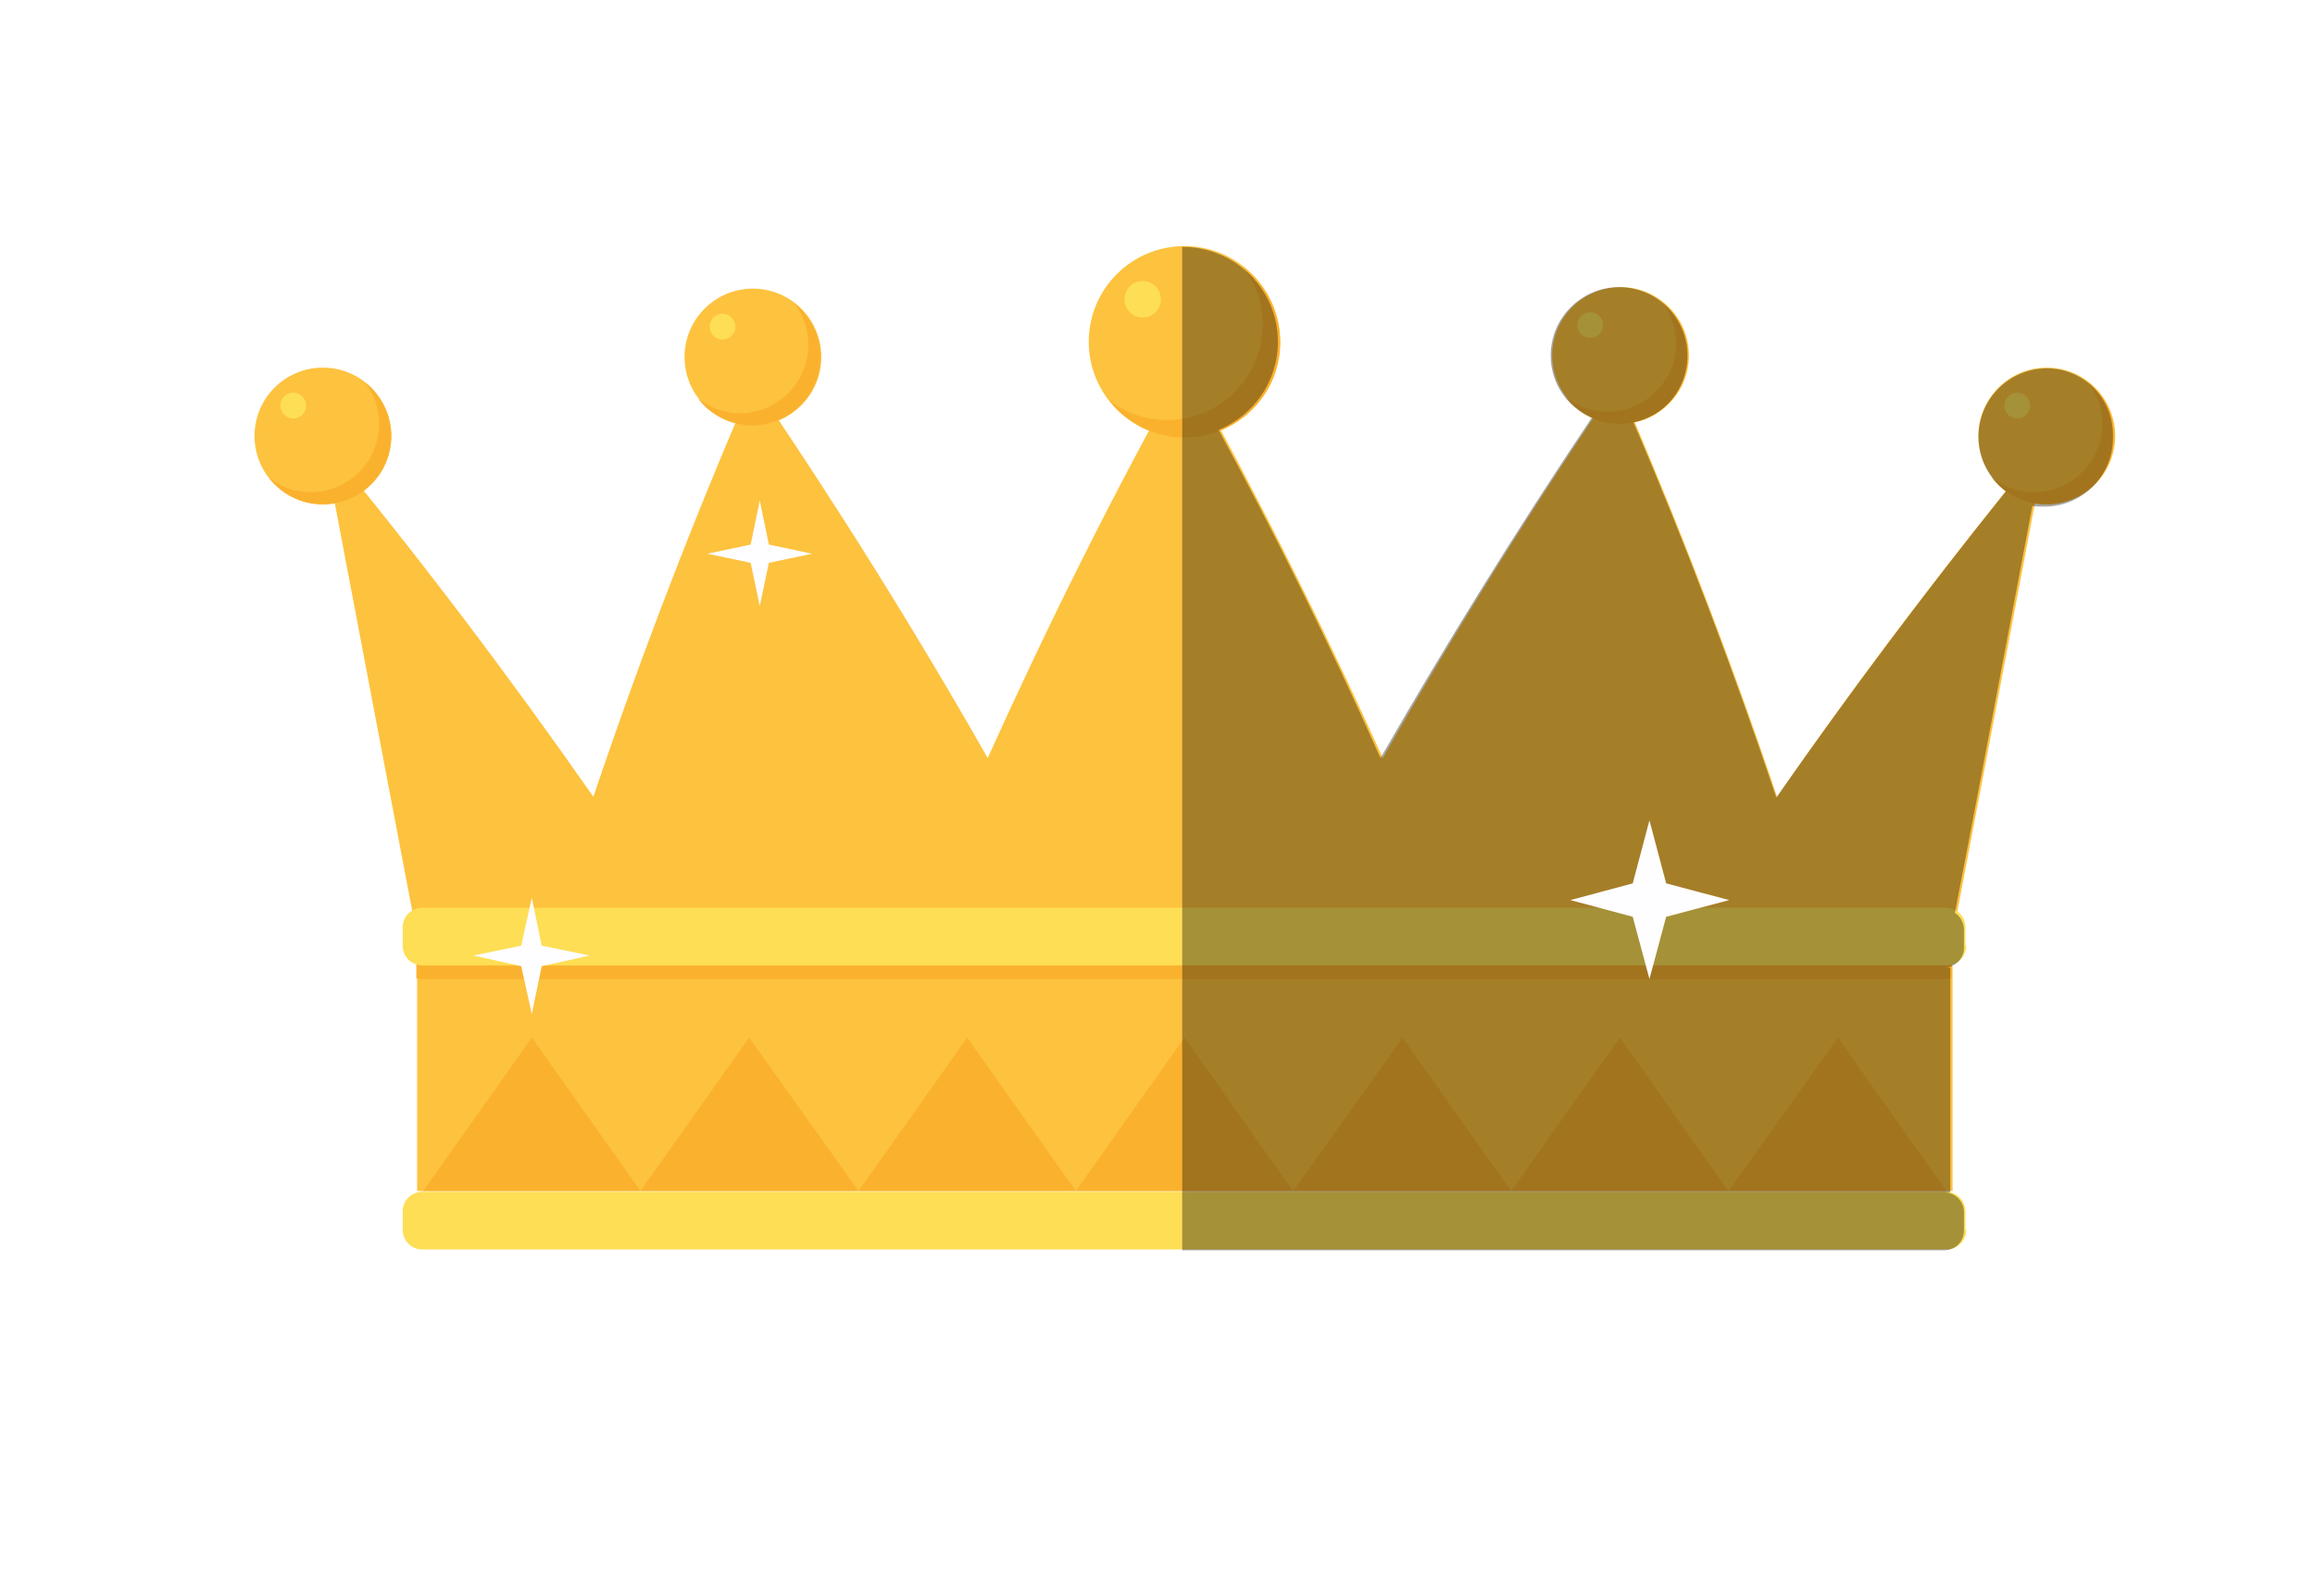
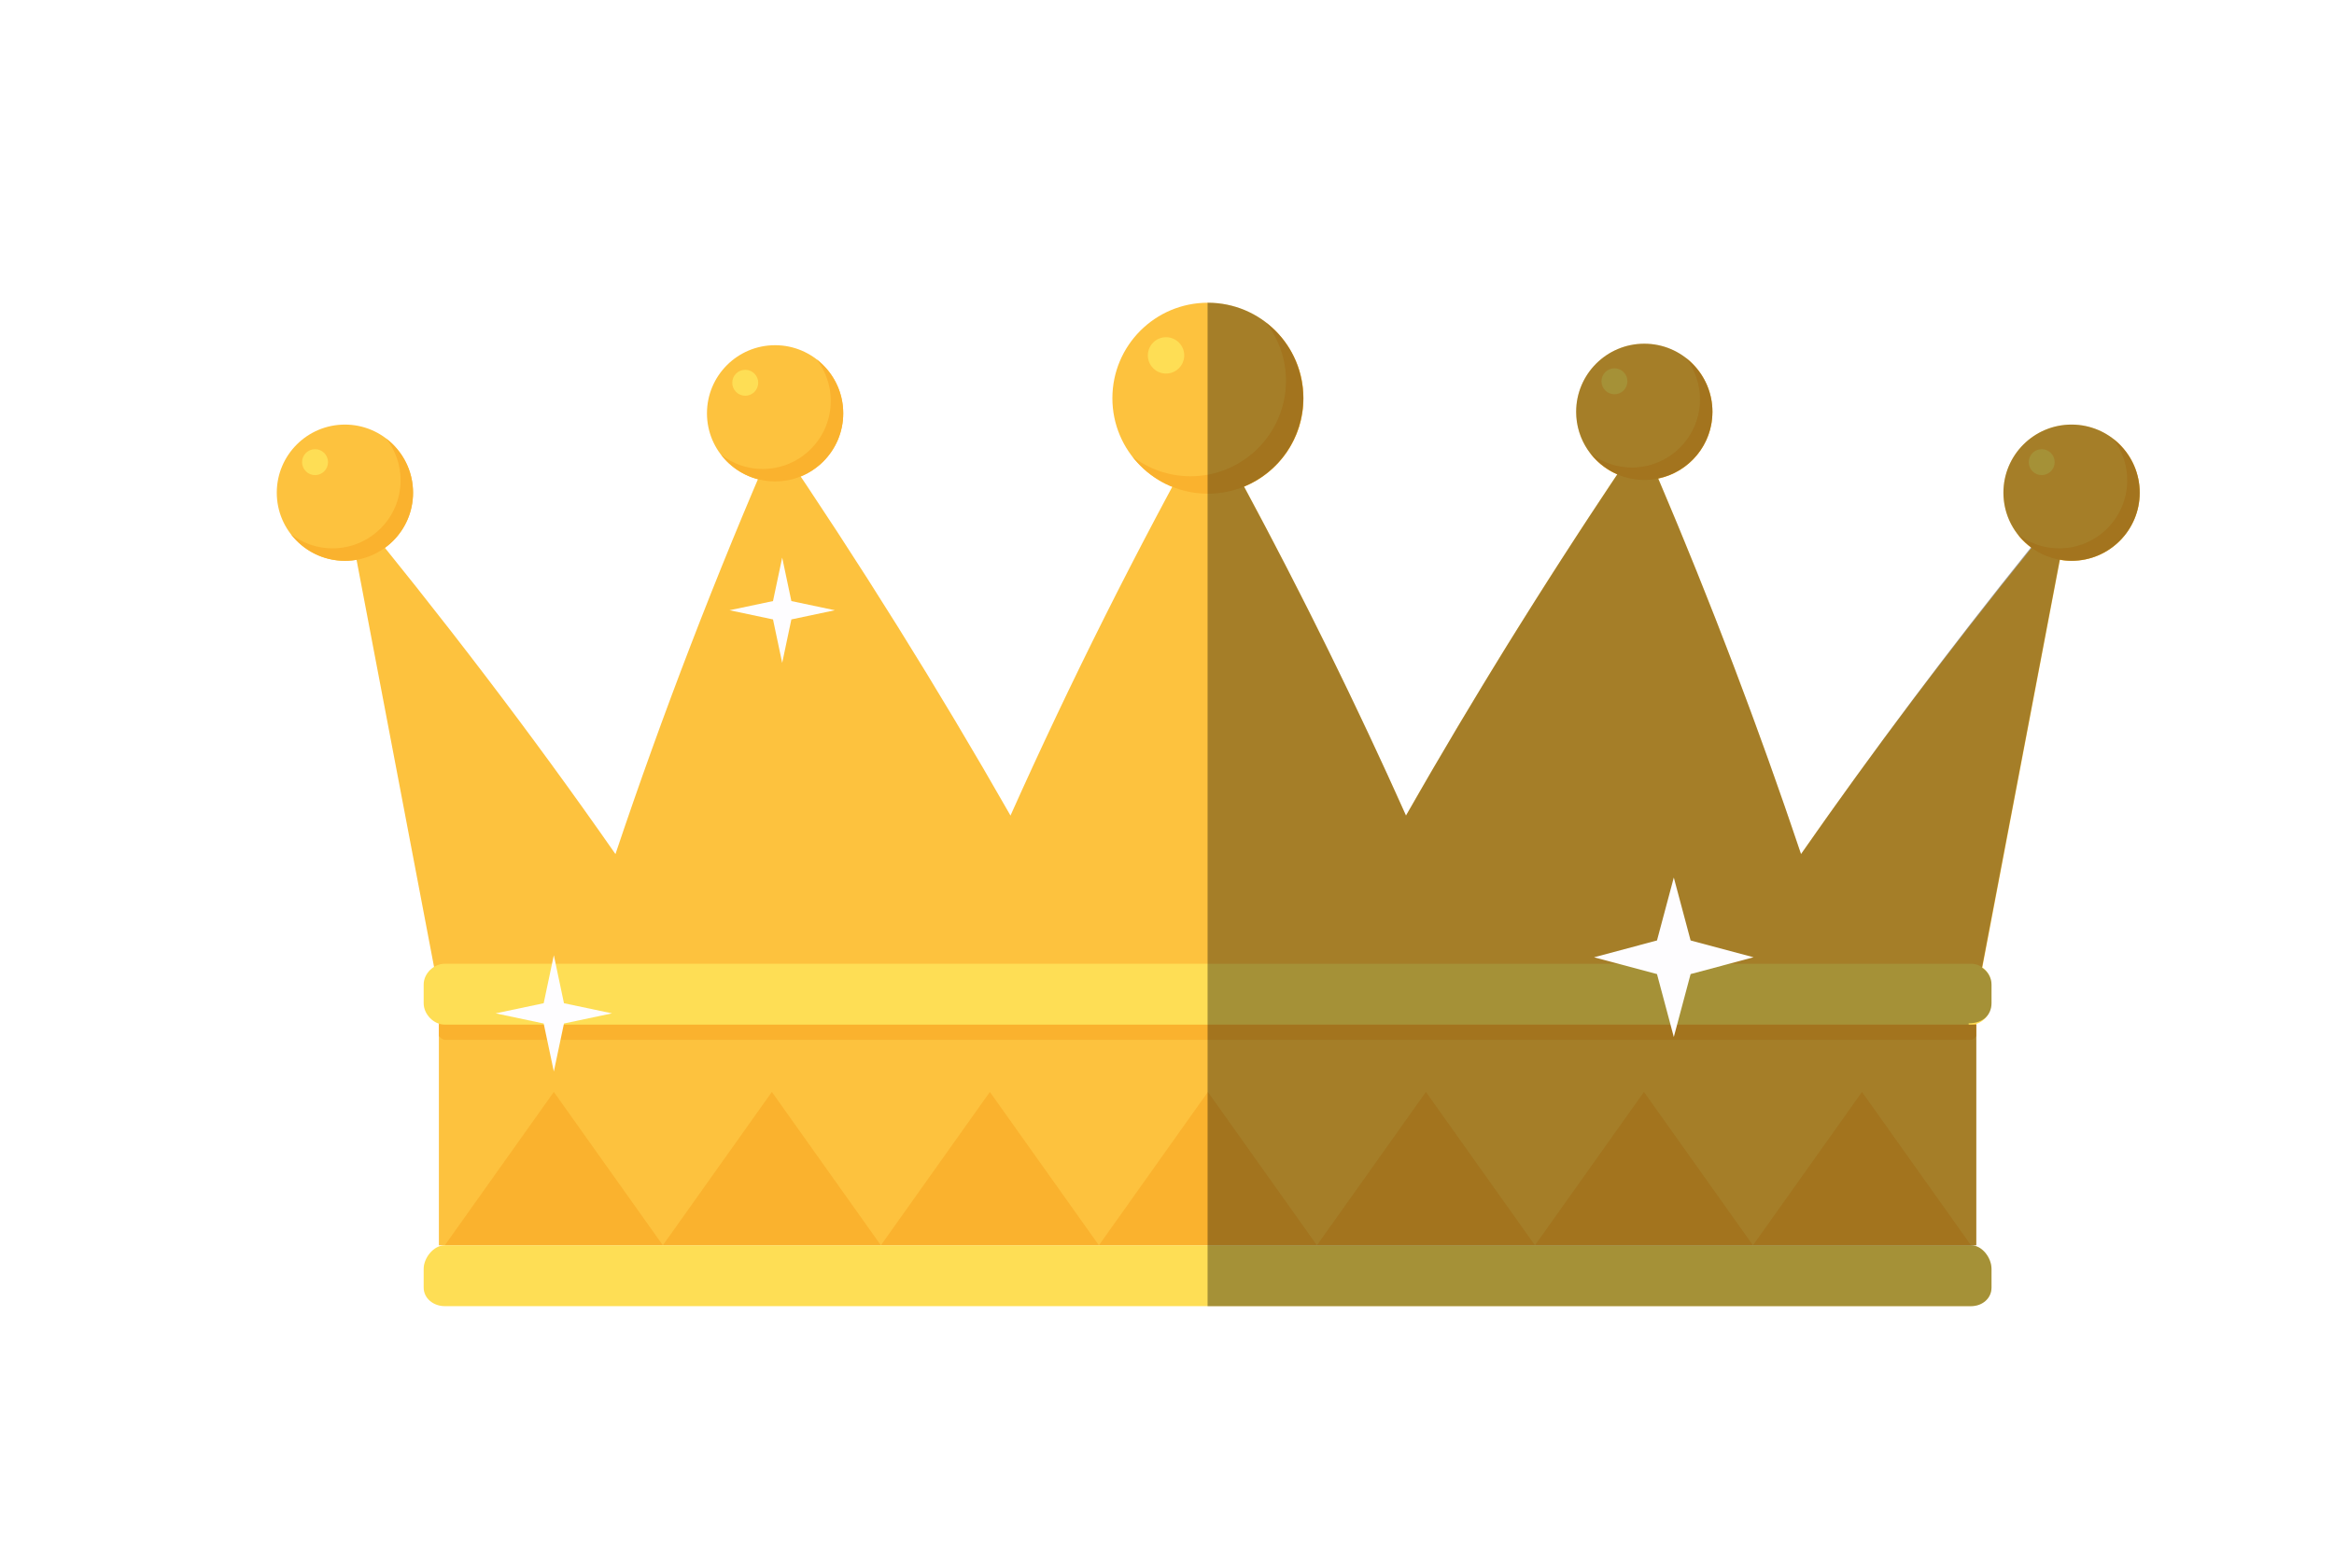
- <svg xmlns="http://www.w3.org/2000/svg" version="1.1" id="Layer_1" x="0px" y="0px" viewBox="0 0 304.7 210.1" style="enable-background:new 0 0 304.7 210.1;" xml:space="preserve">
-   <style type="text/css">
- 	.st0{fill:#FDC23E;}
- 	.st1{fill:#FAB22E;}
- 	.st2{fill:#FEDE55;}
- 	.st3{opacity:0.35;}
- 	.st4{fill:#FEFDFF;}
- </style>
+ <svg xmlns="http://www.w3.org/2000/svg" version="1.1" id="Layer_1" x="0px" y="0px" viewBox="0 0 306.667 206" enable-background="new 0 0 306.667 206" xml:space="preserve">
  <g id="XMLID_13746_">
-     <rect id="XMLID_13829_" x="54.9" y="127.2" class="st0" width="202.1" height="29.6" />
-     <polygon id="XMLID_13827_" class="st1" points="141.6,156.8 155.9,136.6 170.2,156.8  " />
-     <polygon id="XMLID_13825_" class="st1" points="170.2,156.8 184.6,136.6 198.9,156.8  " />
-     <polygon id="XMLID_13823_" class="st1" points="198.9,156.8 213.2,136.6 227.5,156.8  " />
-     <polygon id="XMLID_13820_" class="st1" points="227.5,156.8 241.9,136.6 256.2,156.8  " />
-     <polygon id="XMLID_13818_" class="st1" points="55.7,156.8 70,136.6 84.3,156.8  " />
-     <polygon id="XMLID_13816_" class="st1" points="84.3,156.8 98.6,136.6 113,156.8  " />
-     <polygon id="XMLID_13814_" class="st1" points="113,156.8 127.3,136.6 141.6,156.8  " />
-     <path id="XMLID_13812_" class="st0" d="M233.9,104.9c-6.2-18.4-13.2-36.6-21-54.6c-11.1,16.3-21.4,32.8-30.9,49.5   C174.1,82.3,165.4,65,156,48c-9.5,17-18.1,34.3-26,51.8c-9.5-16.7-19.8-33.2-30.9-49.5c-7.8,18-14.8,36.2-21,54.6   C67,89,55.2,73.4,42.5,58c4.4,23.3,13.3,70,13.3,70H156h100.1c0,0,8.9-46.6,13.3-70C256.8,73.4,244.9,89,233.9,104.9z" />
-     <path id="XMLID_13810_" class="st1" d="M257,121.3c-0.3-0.1-0.5-0.1-0.8-0.1H55.6c-0.3,0-0.5,0.1-0.8,0.1v7.5   c0.3,0.1,0.5,0.1,0.8,0.1h200.5c0.3,0,0.5-0.1,0.8-0.1V121.3z" />
-     <path id="XMLID_13808_" class="st2" d="M258.8,124.5c0,1.5-1.2,2.6-2.6,2.6H55.6c-1.5,0-2.6-1.2-2.6-2.6v-2.4   c0-1.5,1.2-2.6,2.6-2.6h200.5c1.5,0,2.6,1.2,2.6,2.6V124.5z" />
-     <path id="XMLID_13806_" class="st2" d="M258.8,161.9c0,1.5-1.2,2.6-2.6,2.6H55.6c-1.5,0-2.6-1.2-2.6-2.6v-2.4   c0-1.5,1.2-2.6,2.6-2.6h200.5c1.5,0,2.6,1.2,2.6,2.6V161.9z" />
+     <rect id="XMLID_13829_" x="57.667" y="134.667" fill="#FDC23E" width="202" height="29" />
+     <polygon id="XMLID_13827_" fill="#FAB22E" points="144.386,163.667 158.708,143.51 173.032,163.667  " />
+     <polygon id="XMLID_13825_" fill="#FAB22E" points="173.032,163.667 187.354,143.51 201.679,163.667  " />
+     <polygon id="XMLID_13823_" fill="#FAB22E" points="201.679,163.667 216.002,143.51 230.325,163.667  " />
+     <polygon id="XMLID_13820_" fill="#FAB22E" points="230.325,163.667 244.649,143.51 258.972,163.667  " />
+     <polygon id="XMLID_13818_" fill="#FAB22E" points="58.445,163.667 72.769,143.51 87.093,163.667  " />
+     <polygon id="XMLID_13816_" fill="#FAB22E" points="87.093,163.667 101.415,143.51 115.739,163.667  " />
+     <polygon id="XMLID_13814_" fill="#FAB22E" points="115.739,163.667 130.061,143.51 144.386,163.667  " />
+     <path id="XMLID_13812_" fill="#FDC23E" d="M236.638,112.252c-6.169-18.384-13.174-36.593-21.002-54.57   c-11.098,16.306-21.4,32.827-30.902,49.506c-7.85-17.55-16.515-34.849-25.983-51.84   c-9.465,16.992-18.131,34.29-25.981,51.84c-9.502-16.679-19.804-33.2-30.902-49.506   c-7.829,17.977-14.834,36.186-21.003,54.57C69.805,96.374,57.954,80.897,45.32,65.545   c4.448,23.316,13.344,70.121,13.344,70.121h100.088h100.09c0,0,8.897-46.805,13.344-70.121   C259.551,80.897,247.7,96.374,236.638,112.252z" />
+     <path id="XMLID_13810_" fill="#FAB22E" d="M259.667,128.684c0-0.079-0.406-0.017-0.684-0.017H58.435   c-0.279,0-0.769-0.062-0.769,0.017v7.465c0,0.08,0.49,0.517,0.769,0.517h200.548c0.277,0,0.684-0.437,0.684-0.517   V128.684z" />
+     <path id="XMLID_13808_" fill="#FEDE55" d="M261.667,131.851c0,1.454-1.23,2.815-2.684,2.815H58.435   c-1.454,0-2.769-1.361-2.769-2.815v-2.449c0-1.455,1.314-2.736,2.769-2.736h200.548   c1.453,0,2.684,1.282,2.684,2.736V131.851z" />
+     <path id="XMLID_13806_" fill="#FEDE55" d="M261.667,169.215c0,1.455-1.23,2.451-2.684,2.451H58.435   c-1.454,0-2.769-0.996-2.769-2.451v-2.447c0-1.454,1.314-3.101,2.769-3.101h200.548   c1.453,0,2.684,1.648,2.684,3.101V169.215z" />
    <g id="XMLID_13791_">
-       <circle id="XMLID_13804_" class="st0" cx="42.5" cy="57.4" r="9" />
-       <path id="XMLID_13802_" class="st1" d="M48,50.3c1.2,1.5,1.9,3.4,1.9,5.5c0,4.9-4,9-9,9c-2.1,0-3.9-0.7-5.5-1.9    c1.6,2.1,4.2,3.5,7.1,3.5c4.9,0,9-4,9-9C51.5,54.5,50.1,52,48,50.3z" />
-       <circle id="XMLID_13793_" class="st2" cx="38.6" cy="53.4" r="1.7" />
+       <circle id="XMLID_13804_" fill="#FDC23E" cx="45.319" cy="64.755" r="8.952" />
+       <path id="XMLID_13802_" fill="#FAB22E" d="M50.771,57.666c1.164,1.511,1.864,3.398,1.864,5.451    c0,4.945-4.009,8.953-8.953,8.953c-2.054,0-3.942-0.698-5.452-1.864c1.637,2.126,4.199,3.5,7.088,3.5    c4.944,0,8.952-4.008,8.952-8.951C54.272,61.865,52.897,59.304,50.771,57.666z" />
+       <circle id="XMLID_13793_" fill="#FEDE55" cx="41.395" cy="60.74" r="1.705" />
    </g>
    <g id="XMLID_13781_">
-       <circle id="XMLID_13789_" class="st0" cx="99.1" cy="47" r="9" />
-       <path id="XMLID_13785_" class="st1" d="M104.5,39.9c1.2,1.5,1.9,3.4,1.9,5.5c0,4.9-4,9-9,9c-2.1,0-3.9-0.7-5.5-1.9    c1.6,2.1,4.2,3.5,7.1,3.5c4.9,0,9-4,9-9C108,44.1,106.6,41.5,104.5,39.9z" />
-       <circle id="XMLID_13783_" class="st2" cx="95.1" cy="43" r="1.7" />
+       <circle id="XMLID_13789_" fill="#FDC23E" cx="101.841" cy="54.322" r="8.952" />
+       <path id="XMLID_13785_" fill="#FAB22E" d="M107.294,47.232c1.164,1.511,1.864,3.399,1.864,5.451    c0,4.946-4.009,8.954-8.953,8.954c-2.055,0-3.942-0.699-5.452-1.864c1.635,2.126,4.199,3.499,7.088,3.499    c4.944,0,8.951-4.007,8.951-8.95C110.793,51.432,109.418,48.87,107.294,47.232z" />
+       <circle id="XMLID_13783_" fill="#FEDE55" cx="97.917" cy="50.306" r="1.705" />
    </g>
    <g id="XMLID_13773_">
-       <circle id="XMLID_13779_" class="st0" cx="269.4" cy="57.4" r="9" />
-       <path id="XMLID_13777_" class="st1" d="M274.8,50.3c1.2,1.5,1.9,3.4,1.9,5.5c0,4.9-4,9-9,9c-2.1,0-3.9-0.7-5.5-1.9    c1.6,2.1,4.2,3.5,7.1,3.5c4.9,0,9-4,9-9C278.3,54.5,277,52,274.8,50.3z" />
-       <circle id="XMLID_13775_" class="st2" cx="265.5" cy="53.4" r="1.7" />
+       <circle id="XMLID_13779_" fill="#FDC23E" cx="272.185" cy="64.754" r="8.953" />
+       <path id="XMLID_13777_" fill="#FAB22E" d="M277.637,57.665c1.164,1.511,1.863,3.399,1.863,5.451    c0,4.946-4.007,8.954-8.953,8.954c-2.053,0-3.94-0.699-5.452-1.864c1.636,2.125,4.199,3.498,7.089,3.498    c4.945,0,8.953-4.007,8.953-8.95C281.137,61.864,279.763,59.302,277.637,57.665z" />
+       <circle id="XMLID_13775_" fill="#FEDE55" cx="268.261" cy="60.739" r="1.704" />
    </g>
    <g id="XMLID_13764_">
-       <circle id="XMLID_13771_" class="st0" cx="213.3" cy="46.8" r="9" />
-       <path id="XMLID_13769_" class="st1" d="M218.7,39.7c1.2,1.5,1.9,3.4,1.9,5.5c0,4.9-4,9-9,9c-2.1,0-3.9-0.7-5.5-1.9    c1.6,2.1,4.2,3.5,7.1,3.5c4.9,0,9-4,9-9C222.2,43.9,220.8,41.3,218.7,39.7z" />
-       <circle id="XMLID_13766_" class="st2" cx="209.3" cy="42.8" r="1.7" />
+       <circle id="XMLID_13771_" fill="#FDC23E" cx="216.046" cy="54.126" r="8.952" />
+       <path id="XMLID_13769_" fill="#FAB22E" d="M221.499,47.038c1.163,1.512,1.863,3.399,1.863,5.452    c0,4.944-4.009,8.954-8.953,8.954c-2.054,0-3.941-0.7-5.452-1.864c1.637,2.125,4.2,3.499,7.088,3.499    c4.944,0,8.953-4.008,8.953-8.953C224.998,51.237,223.624,48.675,221.499,47.038z" />
+       <circle id="XMLID_13766_" fill="#FEDE55" cx="212.122" cy="50.111" r="1.705" />
    </g>
    <g id="XMLID_13756_">
-       <circle id="XMLID_13762_" class="st0" cx="155.9" cy="45" r="12.6" />
-       <path id="XMLID_13760_" class="st1" d="M163.6,35.1c1.6,2.1,2.6,4.8,2.6,7.6c0,6.9-5.6,12.6-12.6,12.6c-2.9,0-5.5-1-7.6-2.6    c2.3,3,5.9,4.9,9.9,4.9c6.9,0,12.6-5.6,12.6-12.5C168.5,40.9,166.5,37.4,163.6,35.1z" />
-       <circle id="XMLID_13758_" class="st2" cx="150.4" cy="39.4" r="2.4" />
+       <circle id="XMLID_13762_" fill="#FDC23E" cx="158.708" cy="52.337" r="12.55" />
+       <path id="XMLID_13760_" fill="#FAB22E" d="M166.352,42.399c1.632,2.119,2.612,4.765,2.612,7.643    c0,6.932-5.619,12.552-12.55,12.552c-2.88,0-5.526-0.982-7.643-2.613c2.295,2.98,5.888,4.905,9.937,4.905    c6.931,0,12.55-5.618,12.55-12.549C171.258,48.285,169.331,44.695,166.352,42.399z" />
+       <circle id="XMLID_13758_" fill="#FEDE55" cx="153.207" cy="46.707" r="2.389" />
    </g>
-     <path id="XMLID_13754_" class="st3" d="M269.4,48.5c-4.9,0-9,4-9,9c0,2.9,1.4,5.5,3.6,7.2c-10.6,13.2-20.7,26.7-30.2,40.3   c-5.6-16.6-11.8-33.1-18.8-49.4c4.1-0.8,7.1-4.4,7.1-8.8c0-4.9-4-9-9-9c-4.9,0-9,4-9,9c0,3.7,2.2,6.8,5.4,8.2   c-9.9,14.8-19.2,29.8-27.8,44.8c-6.5-14.6-13.6-29-21.3-43.2c4.6-1.9,7.8-6.4,7.8-11.6c0-6.9-5.6-12.5-12.6-12.5v132.1h100.3   c1.5,0,2.6-1.2,2.6-2.6v-2.4c0-1.5-1.2-2.6-2.6-2.6h0.8v-29.6h-0.8c0,0,0,0,0,0c1.4,0,2.6-1.2,2.6-2.6v-2.4c0-0.9-0.5-1.8-1.2-2.2   c2.4-12.3,6.9-36.2,10.2-53.6c0.5,0.1,1,0.1,1.6,0.1c4.9,0,9-4,9-9C278.3,52.5,274.3,48.5,269.4,48.5z" />
-     <polygon id="XMLID_13752_" class="st4" points="101.2,74.1 106.9,72.9 101.2,71.7 100,65.9 98.8,71.7 93.1,72.9 98.8,74.1    100,79.8  " />
-     <polygon id="XMLID_13750_" class="st4" points="71.3,127.2 77.6,125.8 71.3,124.5 70,118.2 68.6,124.5 62.3,125.8 68.6,127.2    70,133.5  " />
-     <polygon id="XMLID_13748_" class="st4" points="217.1,108 219.3,116.3 227.6,118.5 219.3,120.7 217.1,128.9 214.9,120.7    206.7,118.5 214.9,116.3  " />
+     <path id="XMLID_13754_" opacity="0.35" d="M272.185,55.803c-4.944,0-8.953,4.009-8.953,8.951   c0,2.944,1.429,5.549,3.623,7.18c-10.649,13.243-20.726,26.694-30.217,40.317   c-5.574-16.611-11.836-33.077-18.767-49.361c4.068-0.843,7.127-4.446,7.127-8.765c0-4.943-4.008-8.951-8.953-8.951   c-4.944,0-8.952,4.009-8.952,8.951c0,3.683,2.226,6.844,5.404,8.218c-9.905,14.791-19.165,29.753-27.762,44.844   c-6.53-14.598-13.632-29.02-21.283-43.236c4.577-1.872,7.785-6.364,7.785-11.615   c0-6.931-5.571-12.549-12.571-12.549v131.879h100.316c1.453,0,2.684-0.996,2.684-2.451v-2.447   c0-1.454-1.23-3.101-2.684-3.101h0.684v-29h-1v-0.173c2-0.011,3-1.196,3-2.643v-2.449   c0-0.934-0.515-1.754-1.251-2.225c2.354-12.337,6.888-36.166,10.218-53.617c0.508,0.09,1.024,0.143,1.556,0.143   c4.945,0,8.95-4.007,8.95-8.95C281.14,59.811,277.13,55.803,272.185,55.803z" />
+     <polygon id="XMLID_13752_" fill="#FEFDFF" points="103.979,81.41 109.693,80.203 103.979,78.998 102.773,73.285    101.566,78.998 95.854,80.203 101.566,81.41 102.773,87.124  " />
+     <polygon id="XMLID_13750_" fill="#FEFDFF" points="74.101,134.517 80.413,133.184 74.101,131.853 72.769,125.543    71.435,131.853 65.125,133.184 71.435,134.517 72.769,140.829  " />
+     <polygon id="XMLID_13748_" fill="#FEFDFF" points="219.923,115.332 222.132,123.603 230.403,125.813 222.132,128.021    219.923,136.292 217.714,128.021 209.443,125.813 217.714,123.603  " />
  </g>
</svg>
